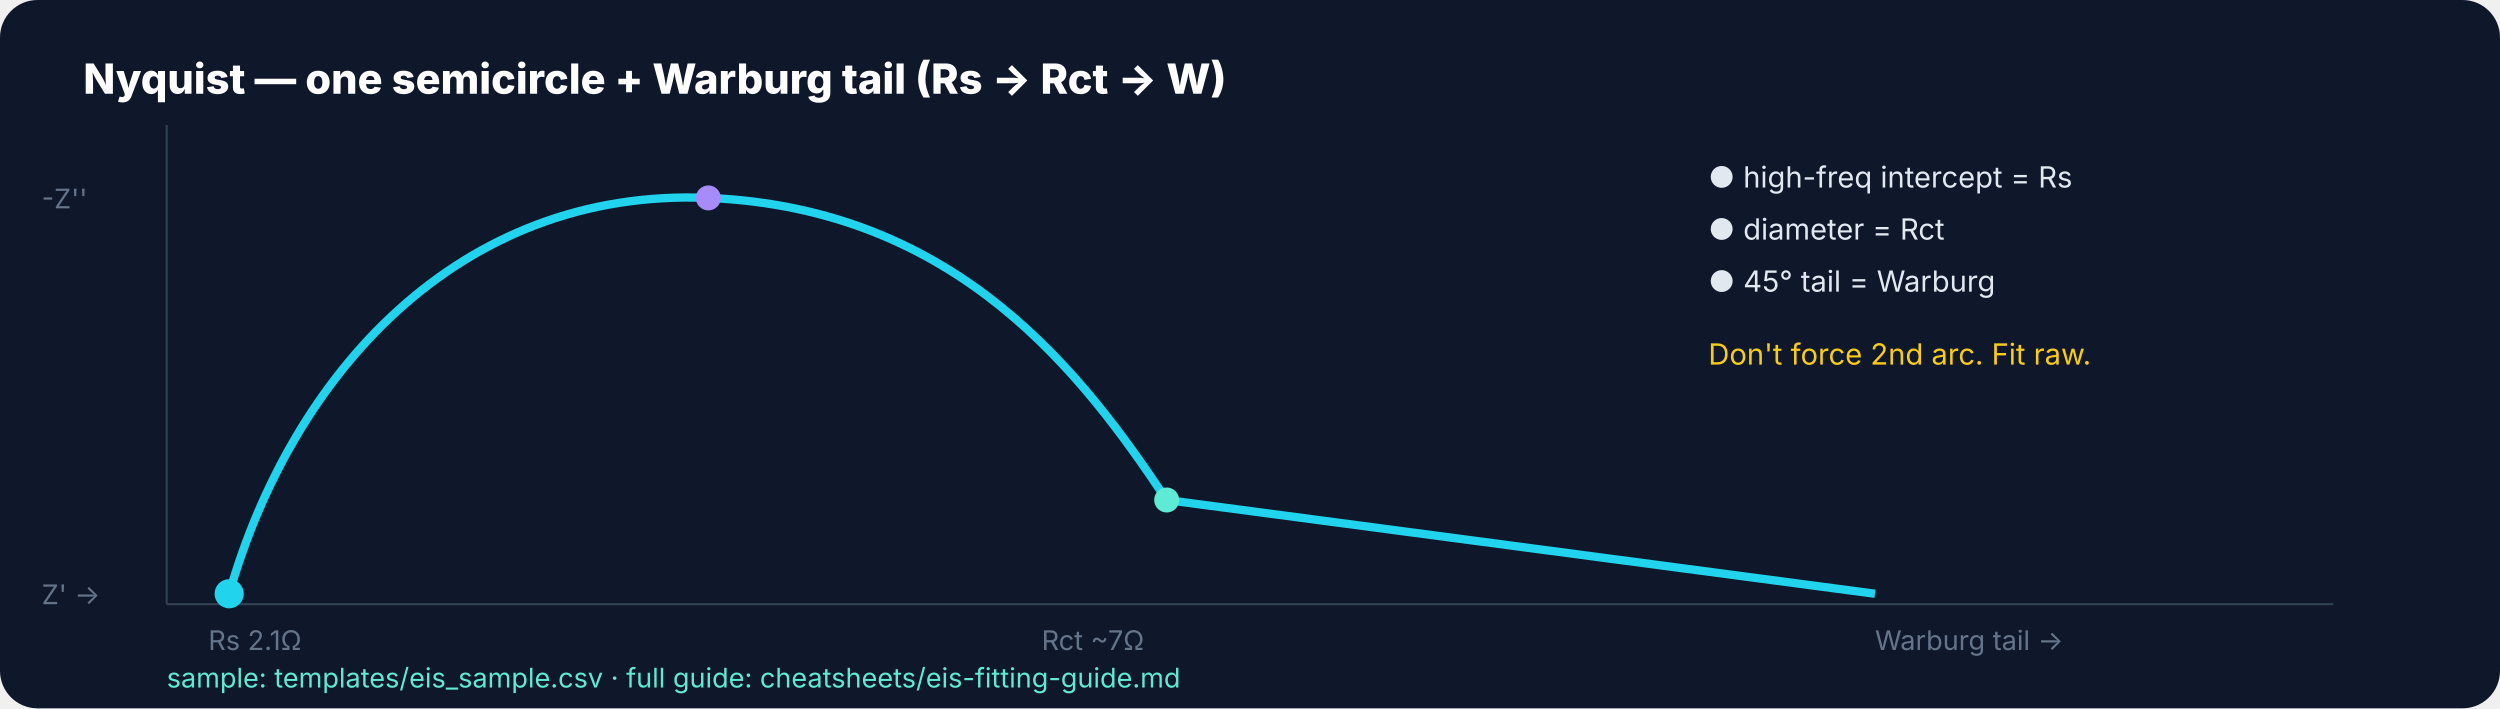
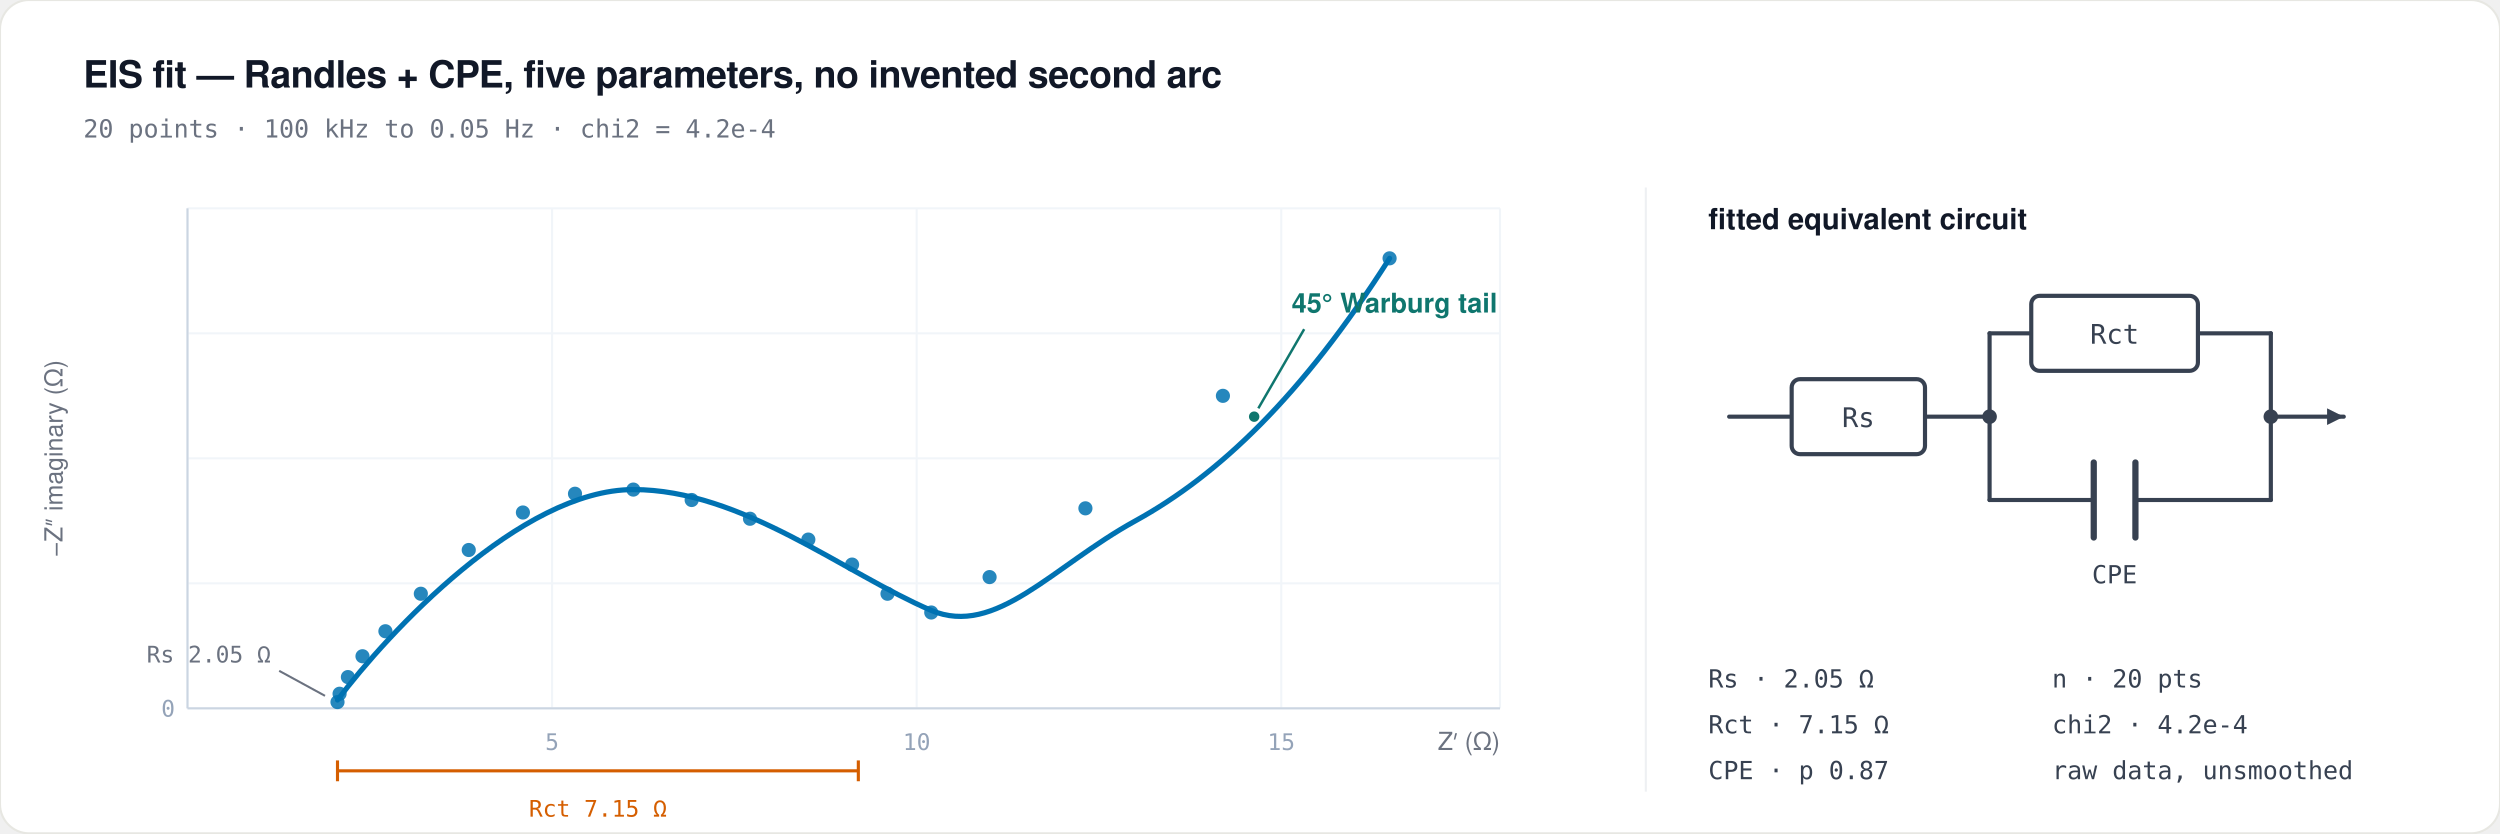
- <svg xmlns="http://www.w3.org/2000/svg" width="1200" height="340" viewBox="0 0 1200 340">
-   <rect width="1200" height="340" rx="18" fill="#0f172a" />
-   <text x="40" y="45" font-family="Inter,Arial" font-size="20" font-weight="800" fill="#fff">Nyquist — one semicircle + Warburg tail (Rs → Rct → W)</text>
-   <g font-family="Inter,Arial" font-size="13" fill="#64748b">
-     <line x1="80" y1="290" x2="1120" y2="290" stroke="#334155" />
-     <line x1="80" y1="290" x2="80" y2="60" stroke="#334155" />
-     <text x="100" y="312">Rs 2.1Ω</text>
-     <text x="500" y="312">Rct ~7Ω</text>
-     <text x="900" y="312">Warburg tail →</text>
-     <text x="20" y="100">-Z''</text>
-     <text x="20" y="290">Z' →</text>
+ <svg xmlns="http://www.w3.org/2000/svg" width="1200" height="400" viewBox="0 0 1200 400">
+   <rect width="1200" height="400" rx="14" fill="#FFFFFF" stroke="#E7E7E2" />
+   <g font-family="-apple-system, BlinkMacSystemFont, 'Segoe UI', Helvetica, Arial, sans-serif">
+     <text x="40" y="42" font-size="18" font-weight="700" fill="#111827" letter-spacing="-0.2">EIS fit — Randles + CPE, five parameters, no invented second arc</text>
+     <text x="40" y="66" font-size="12" fill="#6B7280" font-family="ui-monospace, SFMono-Regular, Menlo, Consolas, monospace">20 points · 100 kHz to 0.05 Hz · chi2 = 4.2e-4</text>
  </g>
-   <path d="M110,285 C140,180 220,90 340,95 C460,100 520,180 560,240 L900,285" fill="none" stroke="#22d3ee" stroke-width="4" />
-   <circle cx="110" cy="285" r="7" fill="#22d3ee" />
-   <circle cx="340" cy="95" r="6" fill="#a78bfa" />
-   <circle cx="560" cy="240" r="6" fill="#5eead4" />
-   <g font-family="Inter,Arial" font-size="14" fill="#e2e8f0">
-     <text x="820" y="90">● high-freq intercept = Rs</text>
-     <text x="820" y="115">● diameter = Rct</text>
-     <text x="820" y="140">● 45° tail = Warburg</text>
-     <text x="820" y="175" fill="#facc15">Don't force 2nd arc. Fit raw.</text>
+   <g stroke="#F1F5F9" stroke-width="1">
+     <line x1="90" y1="100" x2="720" y2="100" />
+     <line x1="90" y1="160" x2="720" y2="160" />
+     <line x1="90" y1="220" x2="720" y2="220" />
+     <line x1="90" y1="280" x2="720" y2="280" />
+     <line x1="90" y1="340" x2="720" y2="340" />
+     <line x1="90" y1="100" x2="90" y2="340" />
+     <line x1="265" y1="100" x2="265" y2="340" />
+     <line x1="440" y1="100" x2="440" y2="340" />
+     <line x1="615" y1="100" x2="615" y2="340" />
+     <line x1="720" y1="100" x2="720" y2="340" />
  </g>
-   <text x="80" y="330" font-family="Inter,Arial" font-size="13" fill="#5eead4">sample: templates/eis_sample.csv · full guide: cheatsheets/eis-fitting-guide.md</text>
+   <line x1="90" y1="340" x2="720" y2="340" stroke="#CBD5E1" />
+   <line x1="90" y1="100" x2="90" y2="340" stroke="#CBD5E1" />
+   <path d="M162,336 C186,304 250,235 304,235 C356,235 405,275 447,293 C478,306 505,272 545,250 C585,228 625,190 667,124" fill="none" stroke="#0072B2" stroke-width="2.5" stroke-linecap="round" />
+   <g fill="#0072B2" fill-opacity="0.85">
+     <circle cx="162" cy="337" r="3.4" />
+     <circle cx="163" cy="333" r="3.4" />
+     <circle cx="167" cy="325" r="3.4" />
+     <circle cx="174" cy="315" r="3.4" />
+     <circle cx="185" cy="303" r="3.4" />
+     <circle cx="202" cy="285" r="3.4" />
+     <circle cx="225" cy="264" r="3.4" />
+     <circle cx="251" cy="246" r="3.4" />
+     <circle cx="276" cy="237" r="3.4" />
+     <circle cx="304" cy="235" r="3.4" />
+     <circle cx="332" cy="240" r="3.4" />
+     <circle cx="360" cy="249" r="3.4" />
+     <circle cx="388" cy="259" r="3.4" />
+     <circle cx="409" cy="271" r="3.4" />
+     <circle cx="426" cy="285" r="3.4" />
+     <circle cx="447" cy="294" r="3.4" />
+     <circle cx="475" cy="277" r="3.4" />
+     <circle cx="521" cy="244" r="3.4" />
+     <circle cx="587" cy="190" r="3.4" />
+     <circle cx="667" cy="124" r="3.4" />
+   </g>
+   <g stroke="#D55E00" stroke-width="1.5">
+     <line x1="162" y1="370" x2="412" y2="370" />
+     <line x1="162" y1="365" x2="162" y2="375" />
+     <line x1="412" y1="365" x2="412" y2="375" />
+   </g>
+   <text x="287" y="392" font-size="11" fill="#D55E00" text-anchor="middle" font-family="ui-monospace, SFMono-Regular, Menlo, Consolas, monospace">Rct 7.15 Ω</text>
+   <line x1="134" y1="322" x2="156" y2="334" stroke="#6B7280" stroke-width="1" />
+   <text x="130" y="318" font-size="11" fill="#6B7280" text-anchor="end" font-family="ui-monospace, SFMono-Regular, Menlo, Consolas, monospace">Rs 2.05 Ω</text>
+   <text x="620" y="150" font-size="13" font-weight="600" fill="#0F766E" font-family="-apple-system, BlinkMacSystemFont, 'Segoe UI', Helvetica, Arial, sans-serif">45° Warburg tail</text>
+   <line x1="626" y1="158" x2="604" y2="196" stroke="#0F766E" stroke-width="1.2" />
+   <circle cx="602" cy="200" r="2.5" fill="#0F766E" />
+   <g font-family="ui-monospace, SFMono-Regular, Menlo, Consolas, monospace" font-size="11" fill="#94A3B8">
+     <text x="84" y="344" text-anchor="end">0</text>
+     <text x="265" y="360" text-anchor="middle">5</text>
+     <text x="440" y="360" text-anchor="middle">10</text>
+     <text x="615" y="360" text-anchor="middle">15</text>
+   </g>
+   <text x="720" y="360" font-size="12" fill="#6B7280" text-anchor="end" font-family="-apple-system, BlinkMacSystemFont, 'Segoe UI', Helvetica, Arial, sans-serif">Z′ (Ω)</text>
+   <text x="30" y="220" font-size="12" fill="#6B7280" text-anchor="middle" transform="rotate(-90 30 220)" font-family="-apple-system, BlinkMacSystemFont, 'Segoe UI', Helvetica, Arial, sans-serif">−Z″ imaginary (Ω)</text>
+   <line x1="790" y1="90" x2="790" y2="380" stroke="#EEF0F3" />
+   <g font-family="-apple-system, BlinkMacSystemFont, 'Segoe UI', Helvetica, Arial, sans-serif">
+     <text x="820" y="110" font-size="14" font-weight="700" fill="#111827">fitted equivalent circuit</text>
+   </g>
+   <g stroke="#374151" stroke-width="2" fill="none" stroke-linecap="round">
+     <line x1="830" y1="200" x2="860" y2="200" />
+     <line x1="924" y1="200" x2="955" y2="200" />
+     <line x1="955" y1="200" x2="955" y2="160" />
+     <line x1="955" y1="200" x2="955" y2="240" />
+     <line x1="955" y1="160" x2="975" y2="160" />
+     <line x1="1055" y1="160" x2="1090" y2="160" />
+     <line x1="955" y1="240" x2="1005" y2="240" />
+     <line x1="1025" y1="240" x2="1090" y2="240" />
+     <line x1="1090" y1="160" x2="1090" y2="240" />
+     <line x1="1090" y1="200" x2="1125" y2="200" />
+     <line x1="1005" y1="222" x2="1005" y2="258" stroke-width="3" />
+     <line x1="1025" y1="222" x2="1025" y2="258" stroke-width="3" />
+   </g>
+   <circle cx="955" cy="200" r="3.5" fill="#374151" />
+   <circle cx="1090" cy="200" r="3.5" fill="#374151" />
+   <rect x="860" y="182" width="64" height="36" rx="4" fill="#FFFFFF" stroke="#374151" stroke-width="2" />
+   <text x="892" y="205" font-size="13" fill="#374151" text-anchor="middle" font-family="ui-monospace, SFMono-Regular, Menlo, Consolas, monospace">Rs</text>
+   <rect x="975" y="142" width="80" height="36" rx="4" fill="#FFFFFF" stroke="#374151" stroke-width="2" />
+   <text x="1015" y="165" font-size="13" fill="#374151" text-anchor="middle" font-family="ui-monospace, SFMono-Regular, Menlo, Consolas, monospace">Rct</text>
+   <text x="1015" y="280" font-size="12" fill="#374151" text-anchor="middle" font-family="ui-monospace, SFMono-Regular, Menlo, Consolas, monospace">CPE</text>
+   <path d="M1125,200 l-8,-4 v8 z" fill="#374151" stroke="none" />
+   <g font-family="ui-monospace, SFMono-Regular, Menlo, Consolas, monospace" font-size="12" fill="#374151">
+     <text x="820" y="330">Rs · 2.05 Ω</text>
+     <text x="820" y="352">Rct · 7.15 Ω</text>
+     <text x="820" y="374">CPE · p 0.87</text>
+     <text x="985" y="330">n · 20 pts</text>
+     <text x="985" y="352">chi2 · 4.2e-4</text>
+     <text x="985" y="374">raw data, unsmoothed</text>
+   </g>
</svg>
